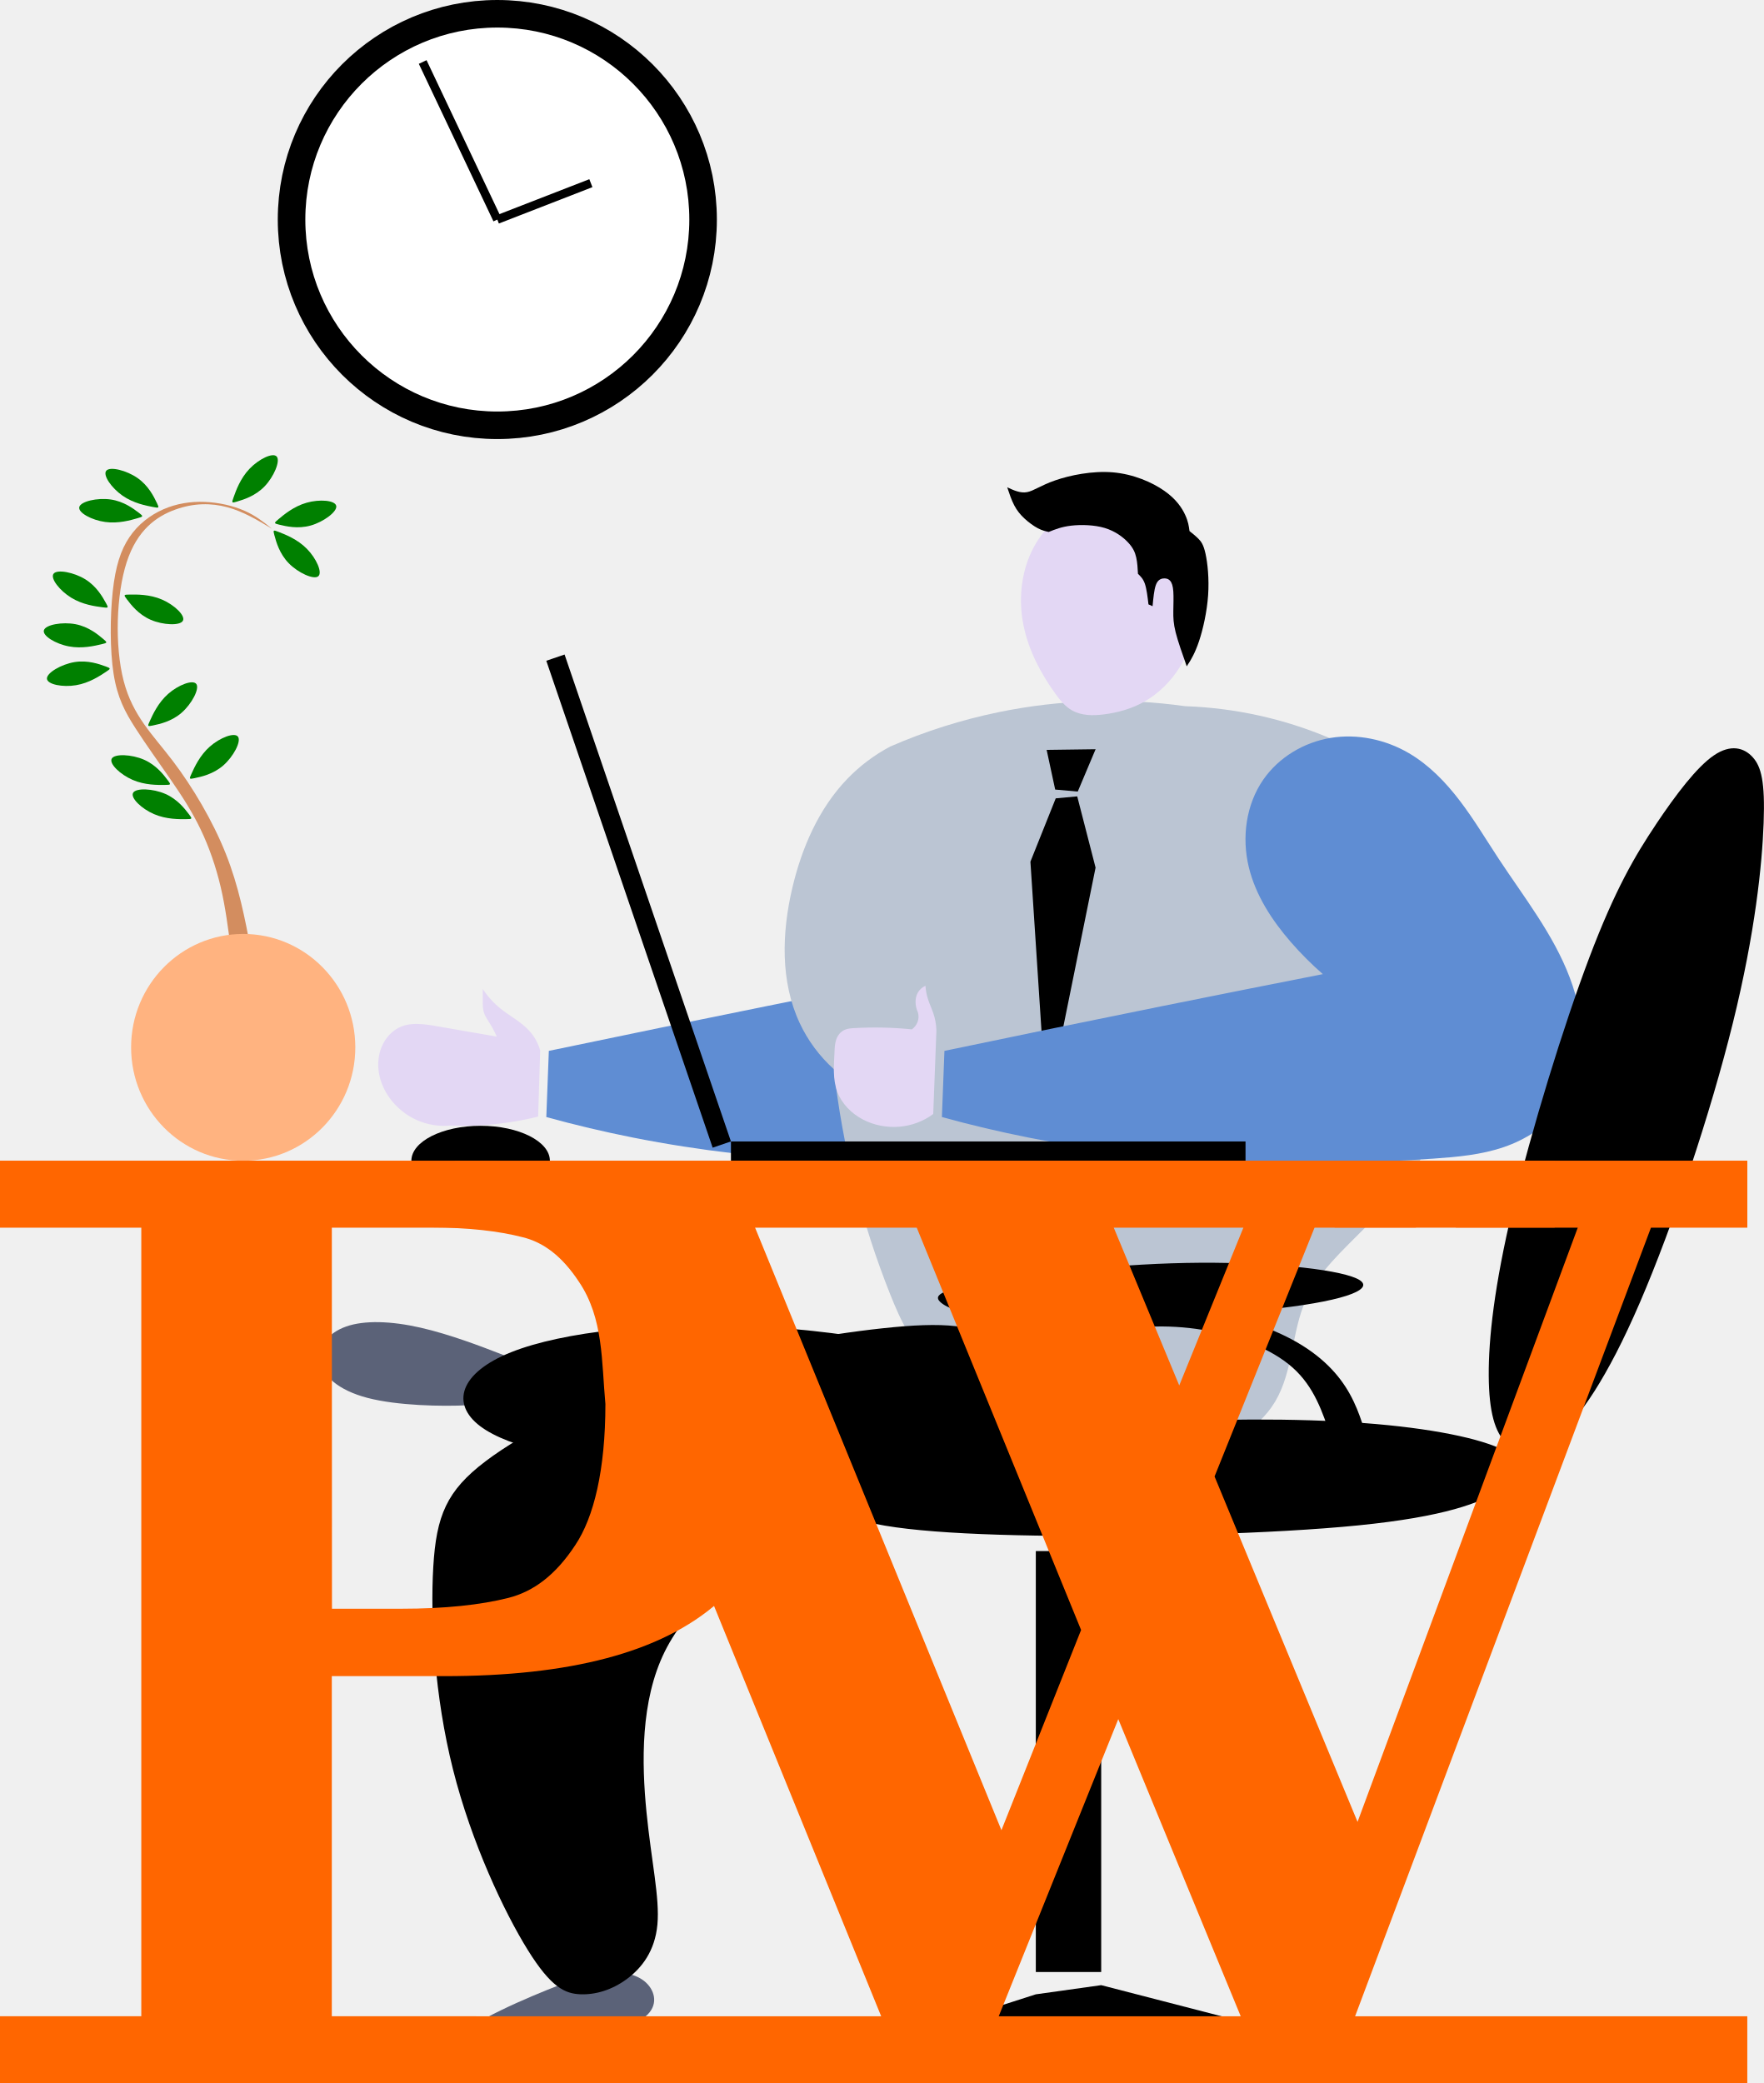
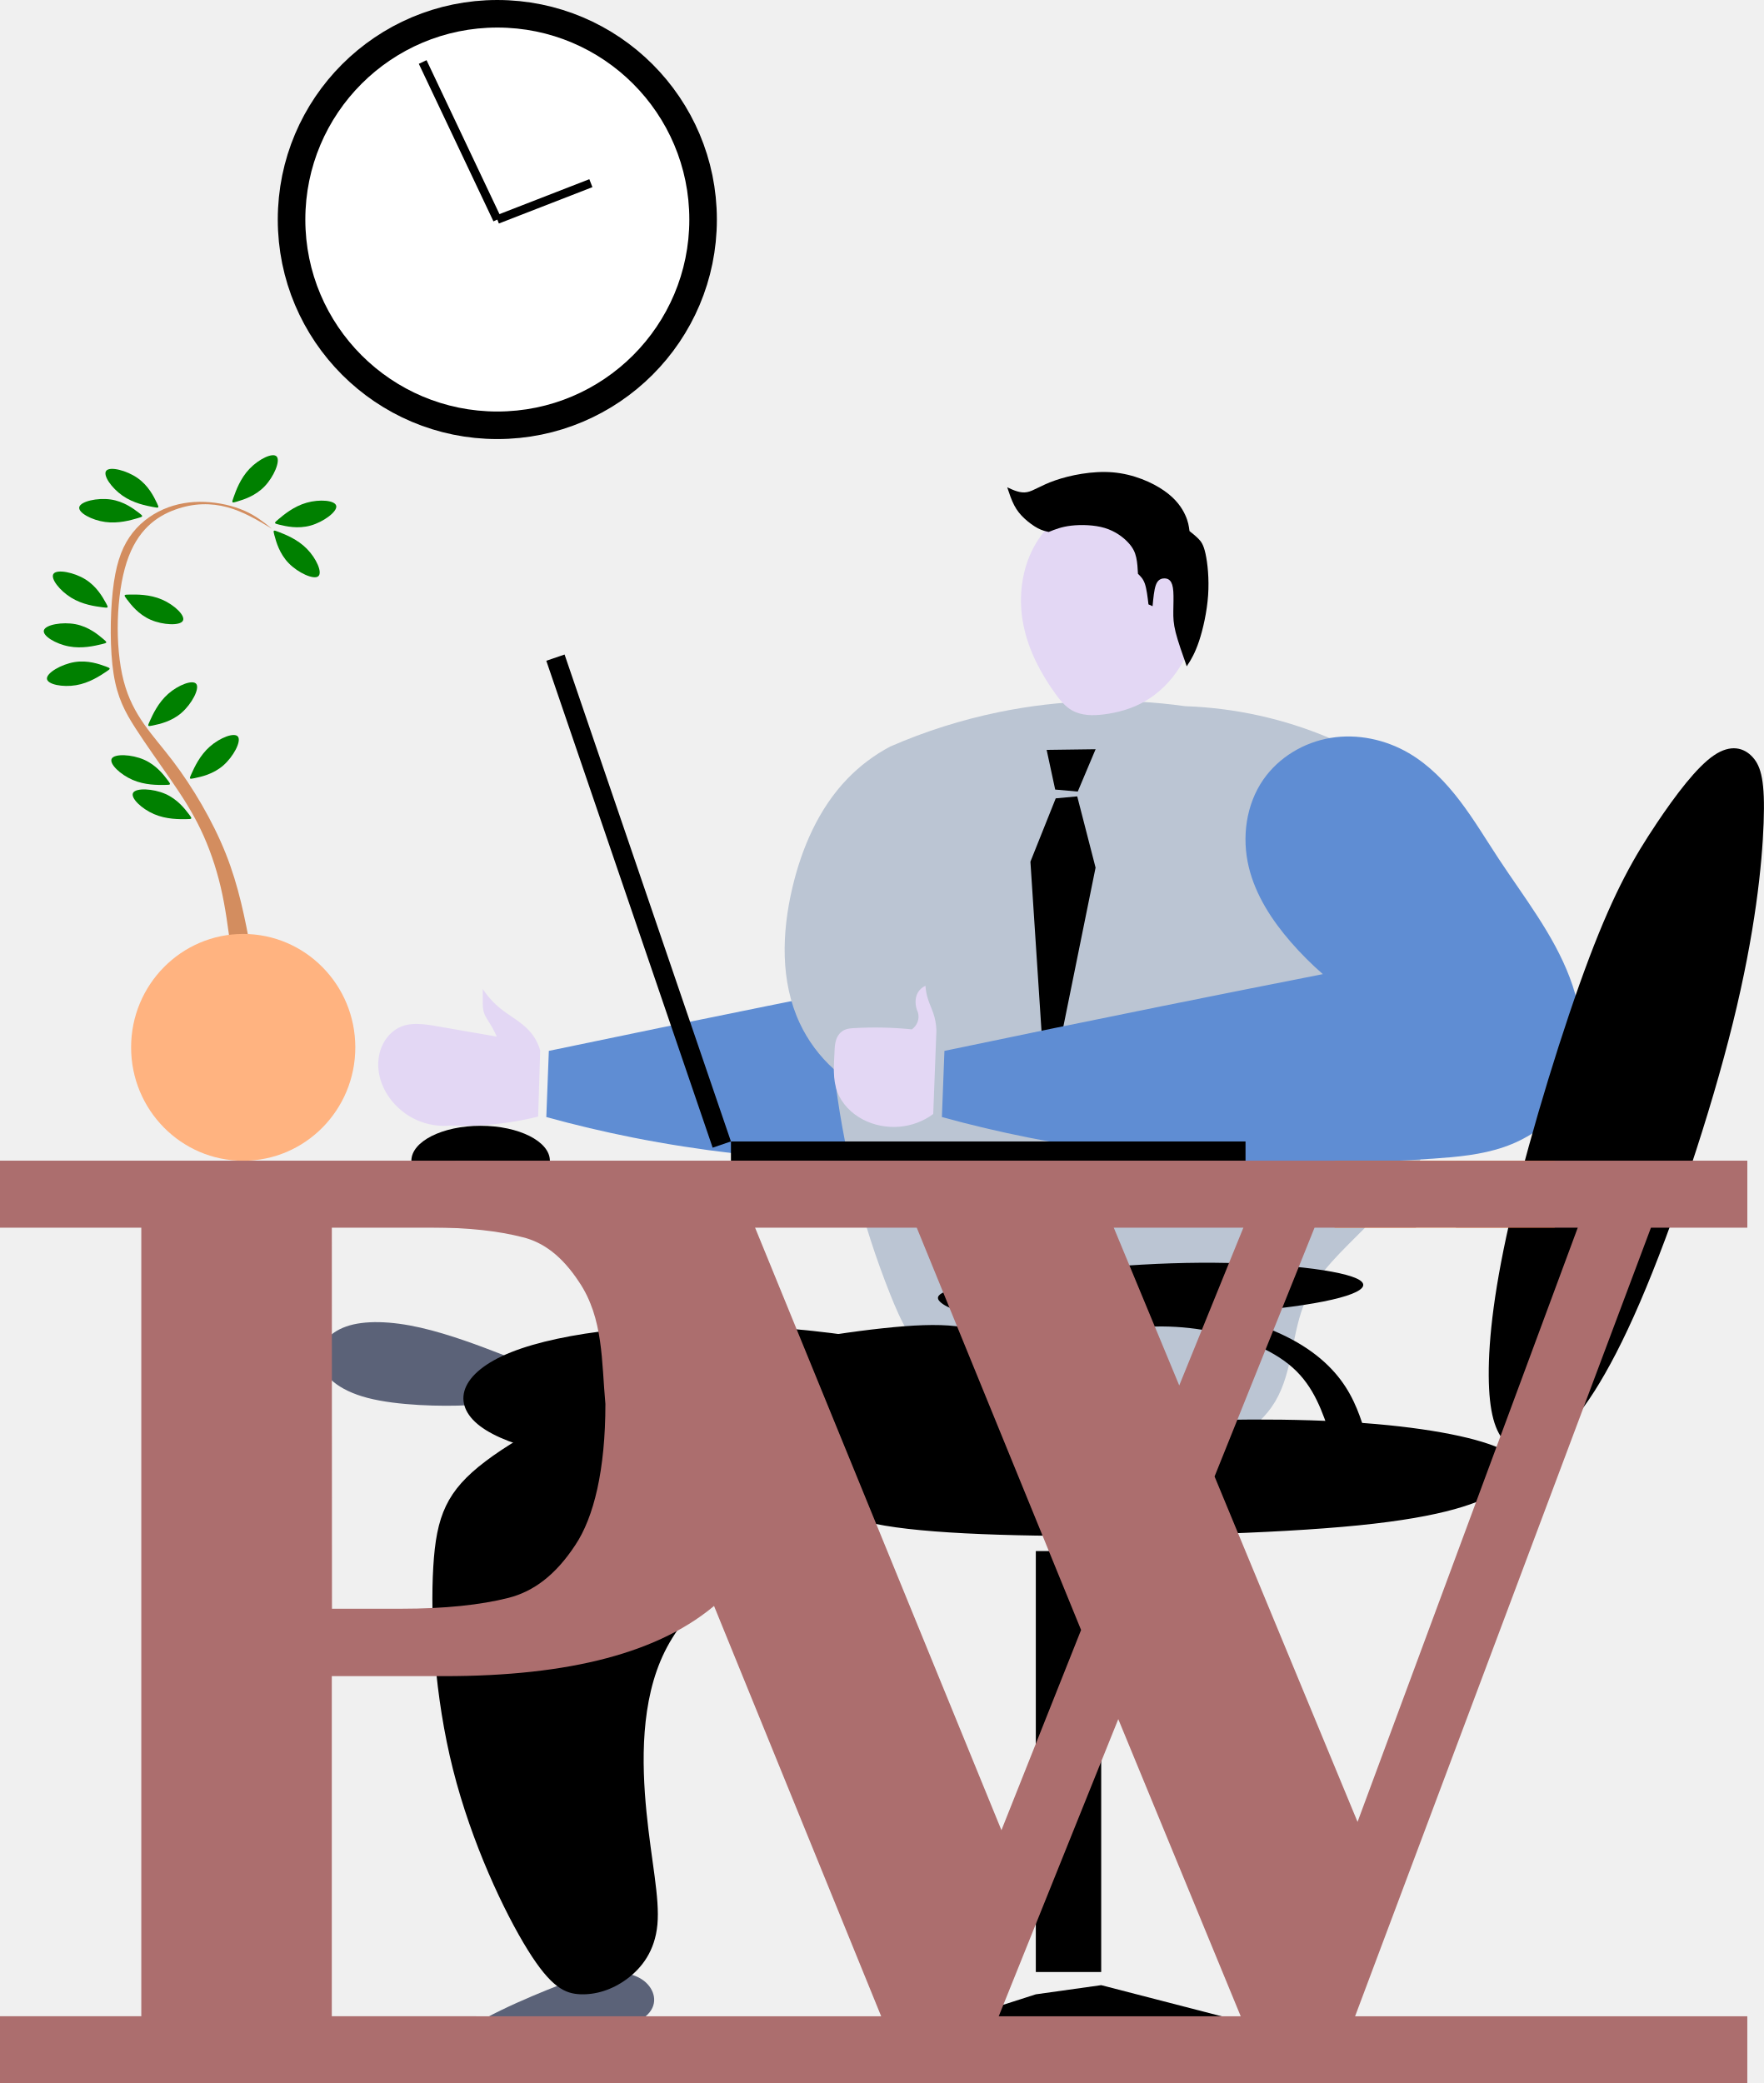
<svg xmlns="http://www.w3.org/2000/svg" width="64.028mm" height="75.613mm" viewBox="0 0 64.028 75.613" version="1.1" id="svg1" xml:space="preserve">
  <defs id="defs1" />
  <g id="layer1" transform="translate(-66.09624,-57.1869)">
    <path style="fill:#000000;fill-opacity:1;stroke:none;stroke-width:2;stroke-linecap:square;paint-order:stroke markers fill" d="m 99.781,130.836 c 0,0 0,0 0,0 0,0 3.913,-1.255 3.913,-1.255 0,0 2.373,-0.333 2.373,-0.333 0,0 6.331,1.637 6.331,1.637 z" id="path60" />
    <rect style="fill:#000000;fill-opacity:1;stroke:none;stroke-width:2;stroke-linecap:square;paint-order:stroke markers fill" id="rect60" width="2.373" height="15.28" x="103.694" y="113.491" />
    <path style="fill:#5b6278;fill-opacity:1;stroke:none;stroke-width:2;stroke-linecap:square;paint-order:stroke markers fill" d="m 86.734,129.602 c -0.623,0.243 -1.428,0.573 -2.177,0.937 -0.75,0.364 -1.444,0.761 -1.549,1.108 -0.105,0.347 0.38,0.645 1.229,0.645 0.849,0 2.062,-0.298 3.158,-0.595 1.097,-0.298 2.078,-0.595 2.487,-1.003 0.409,-0.408 0.246,-0.925 -0.123,-1.218 -0.369,-0.292 -0.945,-0.359 -1.453,-0.315 -0.508,0.044 -0.949,0.198 -1.572,0.441 z" id="path30" transform="translate(-0.280633,-0.3781319)" />
    <path style="fill:#5b6278;fill-opacity:1;stroke:none;stroke-width:2;stroke-linecap:square;paint-order:stroke markers fill" d="m 84.182,106.302 c -0.584,-0.226 -1.753,-0.678 -2.822,-0.921 -1.069,-0.243 -2.039,-0.276 -2.706,-0.039 -0.667,0.237 -1.031,0.744 -0.937,1.262 0.094,0.518 0.645,1.047 1.725,1.328 1.08,0.281 2.69,0.314 3.649,0.265 0.959,-0.05 1.268,-0.182 1.439,-0.474 0.171,-0.292 0.204,-0.744 0.22,-0.97 0.017,-0.226 0.017,-0.226 -0.568,-0.452 z" id="path28" />
    <ellipse style="fill:#000000;fill-opacity:1;stroke:none;stroke-width:2;stroke-linecap:square;paint-order:stroke markers fill" id="path57" cx="83.542" cy="99.323" rx="2.514" ry="1.27" />
    <path style="fill:#5f8dd3;fill-opacity:1;stroke:none;stroke-width:2;stroke-linecap:square;paint-order:stroke markers fill" d="m 100.377,95.334 c 2.654,-0.556 5.311,-1.101 7.969,-1.638 1.921,-0.388 3.844,-0.77 5.767,-1.148 -0.41,-0.357 -0.796,-0.743 -1.153,-1.153 -0.694,-0.797 -1.29,-1.71 -1.537,-2.738 -0.258,-1.073 -0.1,-2.263 0.528,-3.17 0.561,-0.809 1.472,-1.354 2.443,-1.514 0.971,-0.16 1.991,0.056 2.84,0.553 0.733,0.429 1.334,1.052 1.849,1.727 0.515,0.675 0.95,1.406 1.417,2.115 0.922,1.4 1.982,2.738 2.575,4.306 0.296,0.784 0.47,1.623 0.427,2.46 -0.043,0.837 -0.31,1.673 -0.827,2.333 -0.5,0.639 -1.214,1.09 -1.98,1.355 -0.827,0.286 -1.71,0.363 -2.583,0.424 -4.899,0.337 -9.852,0.191 -14.669,-0.763 -1.061,-0.21 -2.115,-0.46 -3.158,-0.747 z" id="path9" transform="translate(-14.35907)" />
    <path style="fill:#bbc5d3;fill-opacity:1;stroke:none;stroke-width:2;stroke-linecap:square;paint-order:stroke markers fill" d="m 116.531,85.199 c -0.668,-0.505 -1.414,-0.899 -2.185,-1.225 -1.653,-0.699 -3.435,-1.091 -5.228,-1.152 -2.248,-0.315 -4.549,-0.241 -6.772,0.216 -1.351,0.278 -2.674,0.697 -3.938,1.249 -0.578,0.306 -1.107,0.705 -1.561,1.177 -1.037,1.079 -1.651,2.506 -1.993,3.962 -0.381,1.622 -0.436,3.389 0.269,4.898 0.296,0.633 0.72,1.206 1.24,1.674 0.312,2.799 1.002,5.556 2.045,8.172 0.186,0.467 0.384,0.931 0.641,1.364 0.669,1.13 1.714,2.005 2.868,2.631 1.155,0.626 2.421,1.017 3.695,1.336 1.203,0.302 2.448,0.545 3.679,0.39 0.616,-0.077 1.222,-0.255 1.763,-0.56 0.541,-0.304 1.014,-0.738 1.33,-1.271 0.327,-0.552 0.478,-1.19 0.606,-1.819 0.128,-0.629 0.24,-1.269 0.502,-1.856 0.467,-1.045 1.361,-1.823 2.161,-2.642 2.186,-2.237 3.845,-5.095 4.181,-8.205 0.168,-1.555 -0.001,-3.152 -0.556,-4.615 -0.554,-1.462 -1.5,-2.784 -2.747,-3.727 z" id="path8" />
    <path style="fill:#e3d7f4;fill-opacity:1;stroke:none;stroke-width:2;stroke-linecap:square;paint-order:stroke markers fill" d="m 86.001,95.334 c -0.076,-0.267 -0.216,-0.516 -0.404,-0.72 -0.295,-0.322 -0.696,-0.524 -1.036,-0.798 -0.251,-0.202 -0.469,-0.444 -0.645,-0.713 v 0.509 c 0,0.128 0.009,0.258 0.053,0.378 0.044,0.12 0.117,0.227 0.185,0.335 0.103,0.163 0.194,0.333 0.272,0.509 l -1.953,-0.34 c -0.248,-0.043 -0.497,-0.09 -0.748,-0.111 -0.251,-0.021 -0.51,-0.012 -0.746,0.077 -0.347,0.131 -0.614,0.435 -0.747,0.781 -0.113,0.295 -0.137,0.623 -0.081,0.934 0.055,0.312 0.187,0.607 0.37,0.866 0.25,0.354 0.596,0.639 0.99,0.817 0.395,0.178 0.837,0.249 1.268,0.202 0.709,0.027 1.421,-0.013 2.123,-0.119 0.345,-0.052 0.687,-0.12 1.025,-0.204 z" id="path11" transform="translate(-0.2970985,-0.01753956)" />
    <path style="fill:#e3d7f4;fill-opacity:1;stroke:none;stroke-width:2.713;stroke-linecap:square;paint-order:stroke markers fill" d="m 108.503,79.569 c -0.607,0.336 -1.287,0.527 -1.975,0.611 -0.265,0.033 -0.534,0.05 -0.8,0.024 -0.266,-0.026 -0.53,-0.095 -0.762,-0.228 -0.335,-0.192 -0.584,-0.502 -0.81,-0.815 -0.723,-1.001 -1.309,-2.12 -1.562,-3.328 -0.32,-1.522 -0.069,-3.195 0.85,-4.449 0.637,-0.869 1.585,-1.512 2.635,-1.749 1.051,-0.236 2.197,-0.055 3.104,0.526 0.845,0.541 1.461,1.405 1.781,2.357 0.32,0.952 0.354,1.985 0.187,2.975 -0.139,0.826 -0.419,1.633 -0.862,2.345 -0.443,0.711 -1.054,1.324 -1.787,1.731 z" id="path12" transform="matrix(0.7372377,0,0,0.7372377,27.61657,24.00885)" />
    <path style="fill:#000000;fill-opacity:1;stroke:none;stroke-width:2;stroke-linecap:square;paint-order:stroke markers fill" d="m 104.087,84.408 0.31,1.44 0.819,0.073 0.648,-1.537 z" id="path14" />
    <path style="fill:#000000;fill-opacity:1;stroke:none;stroke-width:2;stroke-linecap:square;paint-order:stroke markers fill" d="m 104.417,86.167 0.78,-0.072 0.666,2.587 -1.777,8.765 -0.588,-8.981 z" id="path15" />
    <path style="fill:#5f8dd3;fill-opacity:1;stroke:none;stroke-width:2;stroke-linecap:square;paint-order:stroke markers fill" d="m 100.377,95.334 c 2.654,-0.556 5.311,-1.101 7.969,-1.638 1.921,-0.388 3.844,-0.77 5.767,-1.148 -0.41,-0.357 -0.796,-0.743 -1.153,-1.153 -0.694,-0.797 -1.29,-1.71 -1.537,-2.738 -0.258,-1.073 -0.1,-2.263 0.528,-3.17 0.561,-0.809 1.472,-1.354 2.443,-1.514 0.971,-0.16 1.991,0.056 2.84,0.553 0.733,0.429 1.334,1.052 1.849,1.727 0.515,0.675 0.95,1.406 1.417,2.115 0.922,1.4 1.982,2.738 2.575,4.306 0.296,0.784 0.47,1.623 0.427,2.46 -0.043,0.837 -0.31,1.673 -0.827,2.333 -0.5,0.639 -1.214,1.09 -1.98,1.355 -0.827,0.286 -1.71,0.363 -2.583,0.424 -4.899,0.337 -9.852,0.191 -14.669,-0.763 -1.061,-0.21 -2.115,-0.46 -3.158,-0.747 z" id="path7" />
    <rect style="fill:#000000;fill-opacity:1;stroke:none;stroke-width:2;stroke-linecap:square;paint-order:stroke markers fill" id="rect10" width="18.678" height="0.701" x="92.628" y="98.622" />
    <rect style="fill:#000000;fill-opacity:1;stroke:none;stroke-width:2;stroke-linecap:square;paint-order:stroke markers fill" id="rect11" width="18.678" height="0.701" x="104.593" y="-55.769" transform="rotate(71.13744)" />
    <path style="fill:#e3d7f4;fill-opacity:1;stroke:none;stroke-width:1.496;stroke-linecap:square;paint-order:stroke markers fill" d="m 100.368,95.334 c -0.005,-0.169 -0.033,-0.338 -0.083,-0.5 -0.037,-0.12 -0.086,-0.236 -0.123,-0.357 -0.042,-0.136 -0.068,-0.278 -0.076,-0.42 -0.083,0.043 -0.152,0.112 -0.195,0.195 -0.043,0.082 -0.059,0.175 -0.059,0.267 7.6e-5,0.102 0.02,0.203 0.059,0.297 0.026,0.093 0.023,0.193 -0.009,0.284 -0.028,0.081 -0.078,0.153 -0.144,0.208 -0.493,-0.056 -0.991,-0.068 -1.486,-0.036 -0.082,0.005 -0.166,0.012 -0.24,0.048 -0.055,0.027 -0.103,0.069 -0.139,0.118 -0.037,0.049 -0.063,0.106 -0.081,0.165 -0.036,0.118 -0.039,0.242 -0.044,0.365 -0.016,0.379 -0.048,0.769 0.072,1.129 0.113,0.339 0.362,0.628 0.672,0.804 0.278,0.158 0.604,0.229 0.923,0.199 0.318,-0.029 0.626,-0.159 0.871,-0.365 z" id="path17" transform="matrix(1.412125,0,0,1.265682,-41.64613,-26.07644)" />
    <path style="fill:#000000;fill-opacity:1;stroke:none;stroke-width:2;stroke-linecap:square;paint-order:stroke markers fill" d="m 109.248,81.257 c 0.074,-0.119 0.223,-0.356 0.369,-0.791 0.146,-0.435 0.289,-1.069 0.331,-1.67 0.041,-0.601 -0.019,-1.169 -0.094,-1.508 -0.074,-0.339 -0.163,-0.449 -0.262,-0.548 -0.099,-0.099 -0.209,-0.187 -0.32,-0.276 -0.022,-0.171 -0.044,-0.342 -0.157,-0.587 -0.113,-0.245 -0.317,-0.565 -0.758,-0.874 -0.441,-0.309 -1.119,-0.606 -1.866,-0.67 -0.747,-0.063 -1.563,0.107 -2.095,0.292 -0.532,0.185 -0.78,0.383 -1.023,0.427 -0.243,0.044 -0.48,-0.066 -0.717,-0.176 0.077,0.232 0.154,0.463 0.254,0.653 0.099,0.19 0.22,0.339 0.372,0.48 0.152,0.141 0.333,0.273 0.485,0.353 0.152,0.08 0.273,0.107 0.394,0.135 0.232,-0.094 0.463,-0.187 0.819,-0.229 0.356,-0.041 0.835,-0.03 1.218,0.085 0.383,0.116 0.67,0.336 0.849,0.529 0.179,0.193 0.251,0.358 0.292,0.543 0.041,0.185 0.052,0.389 0.063,0.593 0.094,0.088 0.187,0.176 0.251,0.361 0.063,0.185 0.097,0.466 0.13,0.747 0,0 0.149,0.066 0.149,0.066 0.028,-0.298 0.055,-0.595 0.119,-0.769 0.063,-0.174 0.163,-0.223 0.259,-0.237 0.097,-0.014 0.19,0.008 0.256,0.08 0.066,0.072 0.105,0.193 0.119,0.391 0.014,0.198 0.003,0.474 -2e-5,0.714 -0.003,0.24 0.003,0.444 0.085,0.772 0.083,0.328 0.243,0.78 0.402,1.232 0,0 -2e-5,-3e-6 0.074,-0.119 z" id="path18" />
    <path style="fill:#000000;fill-opacity:1;stroke:none;stroke-width:2;stroke-linecap:square;paint-order:stroke markers fill" d="m 123.299,86.606 c -0.741,1.107 -1.473,2.339 -2.417,4.833 -0.943,2.495 -2.097,6.252 -2.775,9.089 -0.678,2.838 -0.881,4.755 -0.873,6.08 0.008,1.325 0.226,2.058 0.639,2.456 0.413,0.398 1.021,0.46 1.832,-0.226 0.811,-0.686 1.824,-2.12 3.017,-4.888 1.193,-2.767 2.565,-6.868 3.375,-10.15 0.811,-3.282 1.06,-5.745 1.115,-7.25 0.055,-1.505 -0.086,-2.05 -0.398,-2.393 -0.312,-0.343 -0.795,-0.483 -1.411,-0.062 -0.616,0.421 -1.364,1.403 -2.105,2.51 z" id="path19" transform="translate(2.899874,0.5144938)" />
    <path style="fill:#000000;fill-opacity:1;stroke:none;stroke-width:2;stroke-linecap:square;paint-order:stroke markers fill" d="m 112.432,103.078 c -0.772,-0.351 -3.375,-0.616 -6.19,-0.561 -2.814,0.055 -5.839,0.429 -7.429,0.717 -1.59,0.288 -1.746,0.491 -1.45,0.733 0.296,0.242 1.045,0.522 3.407,0.585 2.362,0.062 6.338,-0.093 8.856,-0.39 2.518,-0.296 3.578,-0.733 2.806,-1.084 z" id="path20" transform="translate(2.899874,0.5144938)" />
    <path style="fill:#000000;fill-opacity:1;stroke:none;stroke-width:1.814;stroke-linecap:square;paint-order:stroke markers fill" d="m 98.019,109.782 c 1.855,-0.553 4.584,-0.865 7.351,-1.029 2.767,-0.164 5.574,-0.179 7.811,-0.016 2.237,0.164 3.905,0.507 4.662,0.896 0.756,0.39 0.6,0.826 -0.086,1.271 -0.686,0.444 -1.902,0.896 -4.74,1.177 -2.838,0.281 -7.296,0.39 -10.703,0.335 -3.407,-0.055 -5.761,-0.273 -6.447,-0.78 -0.686,-0.507 0.296,-1.302 2.152,-1.855 z" id="path21" transform="matrix(1.094798,0,0,1.110536,-8.318903,-11.91312)" />
    <path style="fill:#000000;fill-opacity:1;stroke:none;stroke-width:2;stroke-linecap:square;paint-order:stroke markers fill" d="m 100.677,109.938 c 0.359,-0.998 0.717,-1.996 1.59,-2.756 0.873,-0.76 2.261,-1.282 3.594,-1.575 1.333,-0.292 2.611,-0.355 3.874,-0.148 1.263,0.207 2.51,0.682 3.286,1.376 0.776,0.694 1.08,1.606 1.384,2.518 0,0 1.31,0.047 1.31,0.047 -0.218,-0.717 -0.437,-1.434 -0.959,-2.128 -0.522,-0.694 -1.349,-1.364 -2.678,-1.879 -1.329,-0.514 -3.161,-0.873 -4.743,-0.85 -1.582,0.023 -2.915,0.429 -4.077,0.982 -1.162,0.553 -2.152,1.255 -2.795,2.081 -0.643,0.826 -0.939,1.777 -1.236,2.728 z" id="path22" />
    <path style="fill:#000000;fill-opacity:1;stroke:none;stroke-width:2;stroke-linecap:square;paint-order:stroke markers fill" d="m 102.89,107.222 c -1.951,-0.948 -5.722,-1.698 -9.327,-1.885 -3.605,-0.187 -7.044,0.187 -8.919,0.937 -1.874,0.75 -2.183,1.874 -1.124,2.679 1.058,0.805 3.484,1.29 6.57,1.61 3.087,0.32 6.835,0.474 9.448,0.43 2.613,-0.044 4.09,-0.287 4.762,-0.981 0.672,-0.695 0.54,-1.841 -1.411,-2.789 z" id="path27" />
    <path style="fill:#000000;fill-opacity:1;stroke:none;stroke-width:2;stroke-linecap:square;paint-order:stroke markers fill" d="m 98.138,105.403 c -2.161,0.232 -5.137,0.761 -7.849,1.643 -2.712,0.882 -5.159,2.117 -6.57,3.186 -1.411,1.069 -1.786,1.973 -1.896,3.836 -0.11,1.863 0.044,4.685 0.717,7.353 0.672,2.668 1.863,5.181 2.712,6.548 0.849,1.367 1.356,1.587 1.907,1.61 0.551,0.022 1.147,-0.154 1.687,-0.551 0.54,-0.397 1.025,-1.014 1.113,-1.984 0.088,-0.97 -0.22,-2.293 -0.397,-4.079 -0.176,-1.786 -0.22,-4.035 0.661,-5.821 0.882,-1.786 2.69,-3.109 4.41,-4.002 1.72,-0.893 3.351,-1.356 4.818,-1.863 1.466,-0.507 2.767,-1.058 3.329,-2.062 0.562,-1.003 0.386,-2.458 -0.375,-3.219 -0.761,-0.761 -2.106,-0.827 -4.266,-0.595 z" id="path29" />
-     <path id="path2" style="-inkscape-font-specification:'Bodoni MT, Normal';fill:#ff6600;stroke-width:1;stroke-linecap:round;paint-order:fill markers stroke" d="m 66.096,99.323 v 2.423 h 5.129 v 28.632 h -5.129 v 2.423 h 17.29 v -2.423 h -5.246 v -12.347 h 4.081 c 4.536,0 7.867,-0.844 9.949,-2.681 2.034,-1.797 3.094,-4.1 3.094,-6.756 0,-2.595 -1.052,-4.851 -3.07,-6.614 -2.04,-1.798 -5.015,-2.657 -8.858,-2.657 z m 12.045,2.423 h 3.612 c 1.345,0 2.449,0.129 3.31,0.351 0.761,0.184 1.437,0.689 2.053,1.627 0.89,1.32 0.812,2.897 0.955,4.426 0,2.392 -0.418,4.117 -1.097,5.129 -0.712,1.083 -1.512,1.68 -2.423,1.911 -1.006,0.255 -2.302,0.394 -3.89,0.394 h -2.515 z" />
-     <path id="path3" style="-inkscape-font-specification:'Bodoni MT, Normal';fill:#ff6600;stroke-width:1;stroke-linecap:round;paint-order:fill markers stroke" d="m 82.616,99.323 v 2.423 h 3.803 l 12.649,31.055 h 2.305 l 5.314,-13.21 5.443,13.21 h 2.244 l 11.65,-31.055 h 3.495 v -2.423 h -10.578 v 2.423 h 4.426 l -7.995,21.575 -5.19,-12.538 3.631,-9.037 h 3.68 v -2.423 z m 10.886,2.423 h 5.868 l 5.967,14.609 -2.891,7.268 z m 13.019,0 h 4.709 l -2.33,5.733 z" />
+     <path id="path2" style="-inkscape-font-specification:'Bodoni MT, Normal';fill:#ac6e6e;stroke-width:1;stroke-linecap:round;paint-order:fill markers stroke;fill-opacity:1" d="m 66.096,99.323 v 2.423 h 5.129 v 28.632 h -5.129 v 2.423 h 17.29 v -2.423 h -5.246 v -12.347 h 4.081 c 4.536,0 7.867,-0.844 9.949,-2.681 2.034,-1.797 3.094,-4.1 3.094,-6.756 0,-2.595 -1.052,-4.851 -3.07,-6.614 -2.04,-1.798 -5.015,-2.657 -8.858,-2.657 z m 12.045,2.423 h 3.612 c 1.345,0 2.449,0.129 3.31,0.351 0.761,0.184 1.437,0.689 2.053,1.627 0.89,1.32 0.812,2.897 0.955,4.426 0,2.392 -0.418,4.117 -1.097,5.129 -0.712,1.083 -1.512,1.68 -2.423,1.911 -1.006,0.255 -2.302,0.394 -3.89,0.394 h -2.515 z" />
+     <path id="path3" style="-inkscape-font-specification:'Bodoni MT, Normal';fill:#ac6e6e;stroke-width:1;stroke-linecap:round;paint-order:fill markers stroke;fill-opacity:1" d="m 82.616,99.323 v 2.423 h 3.803 l 12.649,31.055 h 2.305 l 5.314,-13.21 5.443,13.21 h 2.244 l 11.65,-31.055 h 3.495 v -2.423 h -10.578 v 2.423 h 4.426 l -7.995,21.575 -5.19,-12.538 3.631,-9.037 h 3.68 v -2.423 z m 10.886,2.423 h 5.868 l 5.967,14.609 -2.891,7.268 z m 13.019,0 h 4.709 l -2.33,5.733 z" />
    <rect style="fill:#ff6600;fill-opacity:1;stroke:none;stroke-width:0.1;stroke-linecap:round;stroke-dasharray:none;paint-order:fill markers stroke" id="rect3" width="7.989" height="2.423" x="114.54" y="99.323" />
-     <rect style="fill:#ff6600;fill-opacity:1;stroke:none;stroke-width:0.1;stroke-linecap:round;stroke-dasharray:none;paint-order:fill markers stroke" id="rect5" width="63.423" height="2.423" x="66.096" y="130.378" />
+     <rect style="fill:#ac6e6e;fill-opacity:1;stroke:none;stroke-width:0.1;stroke-linecap:round;stroke-dasharray:none;paint-order:fill markers stroke" id="rect5" width="63.423" height="2.423" x="66.096" y="130.378" />
    <path style="fill:#d38d5f;fill-opacity:1;stroke:none;stroke-width:1.345;stroke-linecap:square;paint-order:stroke markers fill" d="m 71.585,90.691 c -0.148,-0.78 -0.296,-1.559 -0.616,-2.362 -0.32,-0.803 -0.811,-1.629 -1.298,-2.268 -0.487,-0.639 -0.971,-1.091 -1.193,-1.945 -0.222,-0.854 -0.183,-2.109 0.074,-2.9 0.257,-0.791 0.733,-1.119 1.185,-1.282 0.452,-0.164 0.881,-0.164 1.271,-0.058 0.39,0.105 0.741,0.316 1.091,0.526 -0.199,-0.16 -0.398,-0.32 -0.672,-0.44 -0.275,-0.121 -0.626,-0.203 -0.972,-0.216 -0.347,-0.014 -0.69,0.041 -1.009,0.181 -0.32,0.14 -0.616,0.366 -0.828,0.68 -0.212,0.314 -0.341,0.715 -0.407,1.325 -0.066,0.61 -0.07,1.428 0.021,2.011 0.092,0.583 0.279,0.93 0.534,1.327 0.255,0.398 0.579,0.846 0.861,1.257 0.283,0.411 0.524,0.785 0.729,1.212 0.205,0.427 0.372,0.906 0.489,1.403 0.117,0.497 0.183,1.011 0.249,1.526 z" id="path32" transform="matrix(1.487158,0,0,1.487158,-31.25236,-43.18878)" />
    <path style="fill:#008000;fill-opacity:1;stroke:none;stroke-width:0.622;stroke-linecap:square;paint-order:stroke markers fill" d="m 69.224,79.733 c -0.03,-0.063 -0.091,-0.19 -0.215,-0.277 -0.124,-0.087 -0.311,-0.134 -0.354,-0.084 -0.043,0.05 0.059,0.196 0.183,0.282 0.124,0.087 0.27,0.114 0.343,0.128 0.073,0.014 0.073,0.014 0.043,-0.05 z" id="path33" transform="matrix(3.214005,0,0,3.214005,-150.7022,-180.8296)" />
    <path style="fill:#008000;fill-opacity:1;stroke:none;stroke-width:0.622;stroke-linecap:square;paint-order:stroke markers fill" d="m 69.224,79.733 c -0.03,-0.063 -0.091,-0.19 -0.215,-0.277 -0.124,-0.087 -0.311,-0.134 -0.354,-0.084 -0.043,0.05 0.059,0.196 0.183,0.282 0.124,0.087 0.27,0.114 0.343,0.128 0.073,0.014 0.073,0.014 0.043,-0.05 z" id="path34" transform="matrix(2.864565,-1.457428,1.457428,2.864565,-243.3714,-51.7138)" />
    <path style="fill:#008000;fill-opacity:1;stroke:none;stroke-width:0.622;stroke-linecap:square;paint-order:stroke markers fill" d="m 69.224,79.733 c -0.03,-0.063 -0.091,-0.19 -0.215,-0.277 -0.124,-0.087 -0.311,-0.134 -0.354,-0.084 -0.043,0.05 0.059,0.196 0.183,0.282 0.124,0.087 0.27,0.114 0.343,0.128 0.073,0.014 0.073,0.014 0.043,-0.05 z" id="path35" transform="matrix(-3.159838,-0.587579,0.587579,-3.159838,247.9484,369.2496)" />
    <path style="fill:#008000;fill-opacity:1;stroke:none;stroke-width:0.622;stroke-linecap:square;paint-order:stroke markers fill" d="m 69.224,79.733 c -0.03,-0.063 -0.091,-0.19 -0.215,-0.277 -0.124,-0.087 -0.311,-0.134 -0.354,-0.084 -0.043,0.05 0.059,0.196 0.183,0.282 0.124,0.087 0.27,0.114 0.343,0.128 0.073,0.014 0.073,0.014 0.043,-0.05 z" id="path37" transform="matrix(-2.034267,2.488289,-2.488289,-2.034267,415.4647,66.18408)" />
    <path style="fill:#008000;fill-opacity:1;stroke:none;stroke-width:0.622;stroke-linecap:square;paint-order:stroke markers fill" d="m 69.224,79.733 c -0.03,-0.063 -0.091,-0.19 -0.215,-0.277 -0.124,-0.087 -0.311,-0.134 -0.354,-0.084 -0.043,0.05 0.059,0.196 0.183,0.282 0.124,0.087 0.27,0.114 0.343,0.128 0.073,0.014 0.073,0.014 0.043,-0.05 z" id="path39" transform="matrix(-0.4946966,3.175705,-3.175705,-0.4946966,362.1664,-105.0021)" />
    <path style="fill:#008000;fill-opacity:1;stroke:none;stroke-width:0.622;stroke-linecap:square;paint-order:stroke markers fill" d="m 69.224,79.733 c -0.03,-0.063 -0.091,-0.19 -0.215,-0.277 -0.124,-0.087 -0.311,-0.134 -0.354,-0.084 -0.043,0.05 0.059,0.196 0.183,0.282 0.124,0.087 0.27,0.114 0.343,0.128 0.073,0.014 0.073,0.014 0.043,-0.05 z" id="path41" transform="matrix(-3.148695,0.6446278,-0.6446278,-3.148695,340.0733,285.3827)" />
    <path style="fill:#008000;fill-opacity:1;stroke:none;stroke-width:0.622;stroke-linecap:square;paint-order:stroke markers fill" d="m 69.224,79.733 c -0.03,-0.063 -0.091,-0.19 -0.215,-0.277 -0.124,-0.087 -0.311,-0.134 -0.354,-0.084 -0.043,0.05 0.059,0.196 0.183,0.282 0.124,0.087 0.27,0.114 0.343,0.128 0.073,0.014 0.073,0.014 0.043,-0.05 z" id="path43" transform="matrix(3.20856,-0.1869921,0.1869921,3.20856,-167.0845,-163.8191)" />
    <path style="fill:#008000;fill-opacity:1;stroke:none;stroke-width:0.622;stroke-linecap:square;paint-order:stroke markers fill" d="m 69.224,79.733 c -0.03,-0.063 -0.091,-0.19 -0.215,-0.277 -0.124,-0.087 -0.311,-0.134 -0.354,-0.084 -0.043,0.05 0.059,0.196 0.183,0.282 0.124,0.087 0.27,0.114 0.343,0.128 0.073,0.014 0.073,0.014 0.043,-0.05 z" id="path45" transform="matrix(2.931731,-1.31711,1.31711,2.931731,-238.1296,-62.20576)" />
    <path style="fill:#008000;fill-opacity:1;stroke:none;stroke-width:0.622;stroke-linecap:square;paint-order:stroke markers fill" d="m 69.224,79.733 c -0.03,-0.063 -0.091,-0.19 -0.215,-0.277 -0.124,-0.087 -0.311,-0.134 -0.354,-0.084 -0.043,0.05 0.059,0.196 0.183,0.282 0.124,0.087 0.27,0.114 0.343,0.128 0.073,0.014 0.073,0.014 0.043,-0.05 z" id="path47" transform="matrix(2.297697,-2.247312,2.247312,2.297697,-268.322,53.73982)" />
    <path style="fill:#008000;fill-opacity:1;stroke:none;stroke-width:0.622;stroke-linecap:square;paint-order:stroke markers fill" d="m 69.224,79.733 c -0.03,-0.063 -0.091,-0.19 -0.215,-0.277 -0.124,-0.087 -0.311,-0.134 -0.354,-0.084 -0.043,0.05 0.059,0.196 0.183,0.282 0.124,0.087 0.27,0.114 0.343,0.128 0.073,0.014 0.073,0.014 0.043,-0.05 z" id="path49" transform="matrix(-0.7640757,3.12186,-3.12186,-0.7640757,373.4686,-71.668)" />
    <path style="fill:#008000;fill-opacity:1;stroke:none;stroke-width:0.622;stroke-linecap:square;paint-order:stroke markers fill" d="m 69.224,79.733 c -0.03,-0.063 -0.091,-0.19 -0.215,-0.277 -0.124,-0.087 -0.311,-0.134 -0.354,-0.084 -0.043,0.05 0.059,0.196 0.183,0.282 0.124,0.087 0.27,0.114 0.343,0.128 0.073,0.014 0.073,0.014 0.043,-0.05 z" id="path51" transform="matrix(-0.7640757,3.12186,-3.12186,-0.7640757,374.9814,-69.75516)" />
    <path style="fill:#008000;fill-opacity:1;stroke:none;stroke-width:0.622;stroke-linecap:square;paint-order:stroke markers fill" d="m 69.224,79.733 c -0.03,-0.063 -0.091,-0.19 -0.215,-0.277 -0.124,-0.087 -0.311,-0.134 -0.354,-0.084 -0.043,0.05 0.059,0.196 0.183,0.282 0.124,0.087 0.27,0.114 0.343,0.128 0.073,0.014 0.073,0.014 0.043,-0.05 z" id="path53" transform="matrix(3.149632,-0.6400332,0.6400332,3.149632,-196.1113,-120.0841)" />
    <path style="fill:#008000;fill-opacity:1;stroke:none;stroke-width:0.622;stroke-linecap:square;paint-order:stroke markers fill" d="m 69.224,79.733 c -0.03,-0.063 -0.091,-0.19 -0.215,-0.277 -0.124,-0.087 -0.311,-0.134 -0.354,-0.084 -0.043,0.05 0.059,0.196 0.183,0.282 0.124,0.087 0.27,0.114 0.343,0.128 0.073,0.014 0.073,0.014 0.043,-0.05 z" id="path55" transform="matrix(3.149632,-0.6400332,0.6400332,3.149632,-196.886,-121.326)" />
    <ellipse style="fill:#ffb380;fill-opacity:1;stroke:none;stroke-width:2;stroke-linecap:square;paint-order:stroke markers fill" id="path31" cx="74.924" cy="95.206" rx="4.069" ry="4.117" />
-     <rect style="fill:#ff6600;fill-opacity:1;stroke:none;stroke-width:2;stroke-linecap:square;paint-order:stroke markers fill" id="rect57" width="63.423" height="2.423" x="66.096" y="99.323" />
+     <rect style="fill:#ac6e6e;fill-opacity:1;stroke:none;stroke-width:2;stroke-linecap:square;paint-order:stroke markers fill" id="rect57" width="63.423" height="2.423" x="66.096" y="99.323" />
    <circle style="fill:#ffffff;fill-opacity:1;stroke:#000000;stroke-width:2;stroke-linecap:square;paint-order:stroke markers fill" id="path61" cx="84.148" cy="65.156" r="6.969" />
    <rect style="fill:#000000;fill-opacity:1;stroke:none;stroke-width:2;stroke-linecap:square;paint-order:stroke markers fill" id="rect61" width="0.31" height="6.328" x="48.001" y="88.578" transform="rotate(-25.3455)" />
    <rect style="fill:#000000;fill-opacity:1;stroke:none;stroke-width:2;stroke-linecap:square;paint-order:stroke markers fill" id="rect62" width="0.31" height="3.643" x="91.055" y="-58.478" transform="rotate(68.76465)" />
  </g>
</svg>
